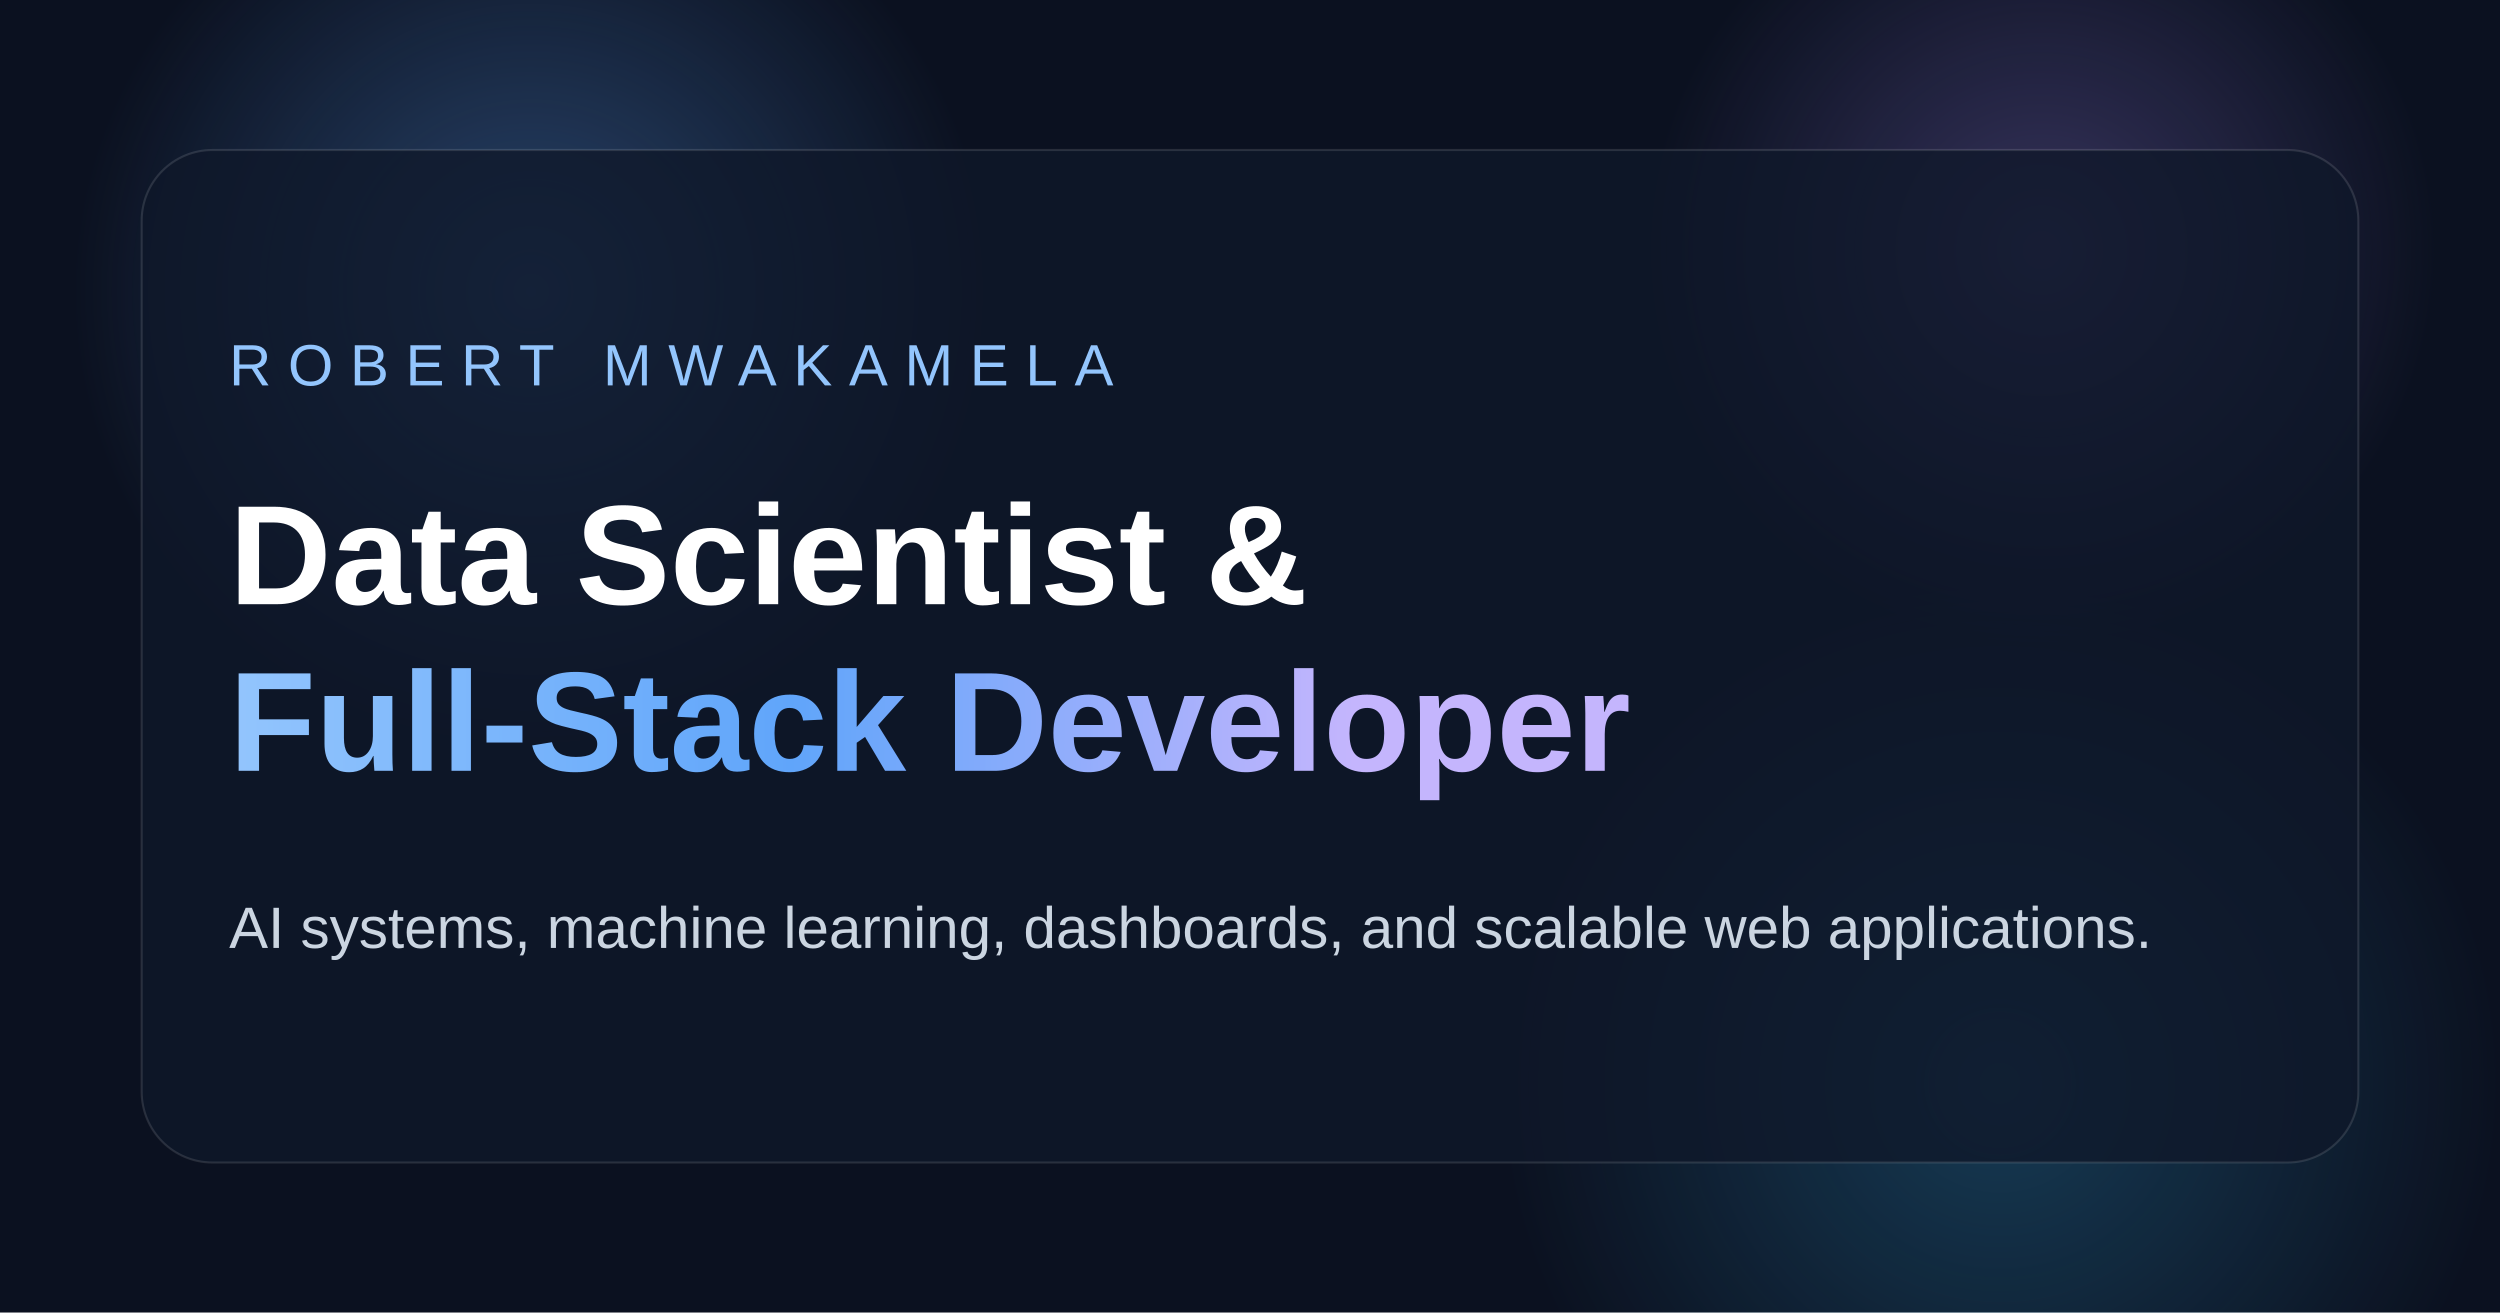
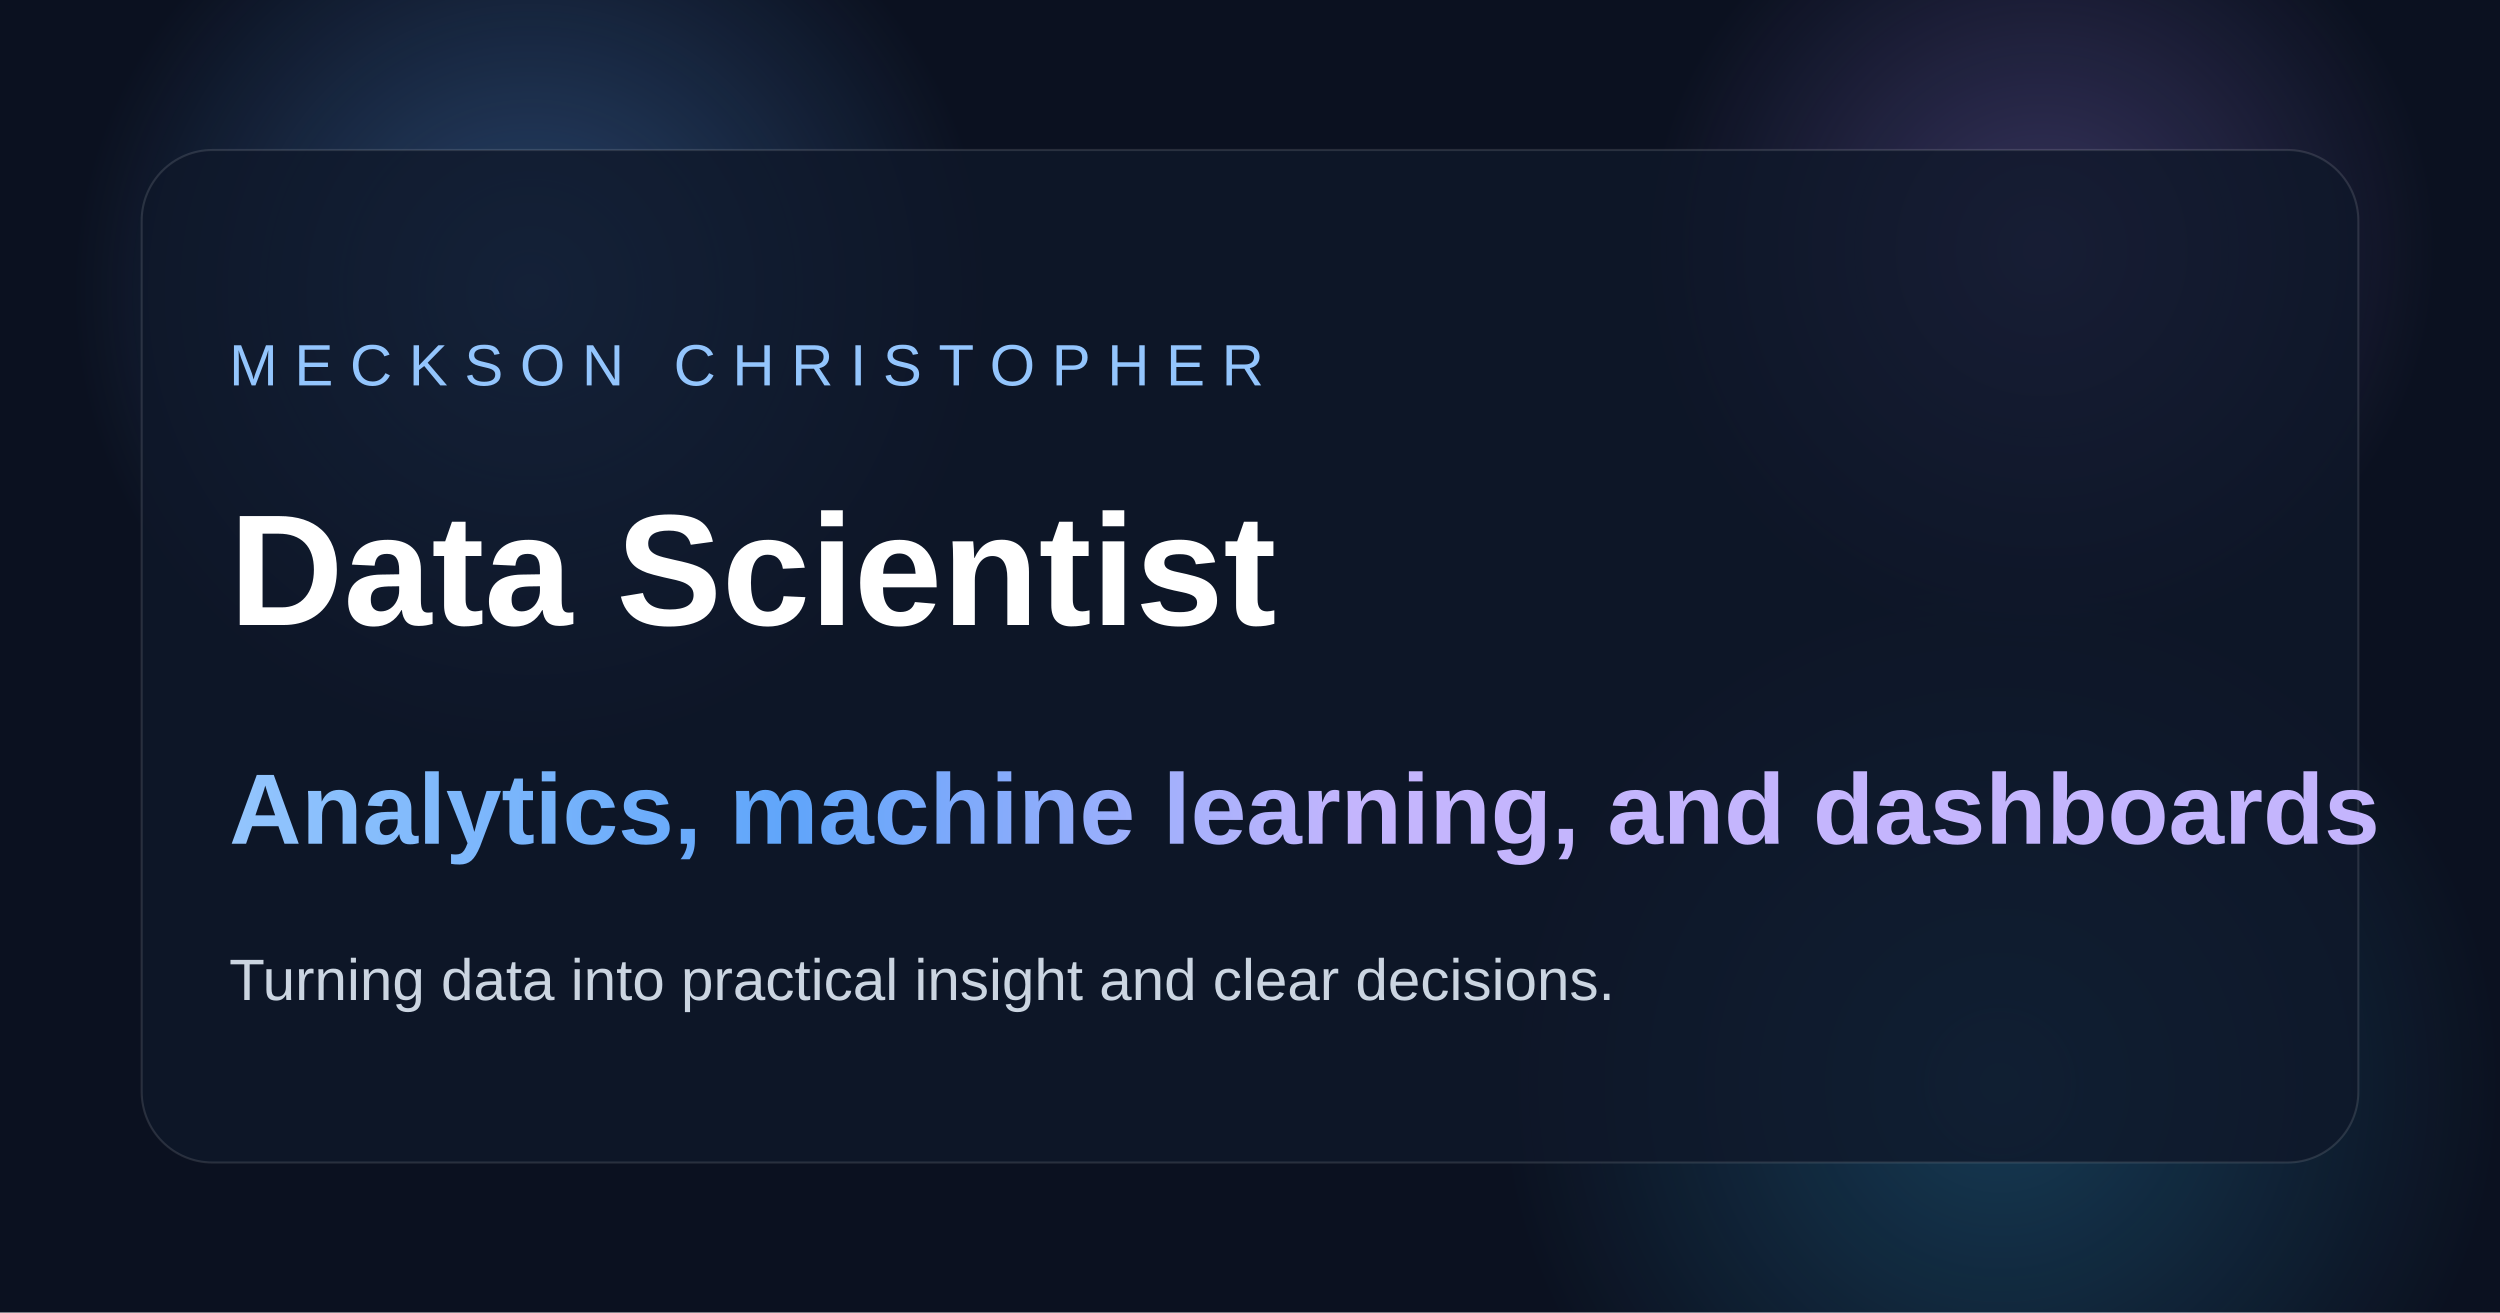
<svg xmlns="http://www.w3.org/2000/svg" viewBox="0 0 1200 630" fill="none">
  <rect width="1200" height="630" fill="#0B1120" />
  <circle cx="255" cy="140" r="220" fill="url(#a)" fill-opacity=".35" />
  <circle cx="980" cy="120" r="190" fill="url(#b)" fill-opacity=".28" />
  <circle cx="960" cy="520" r="240" fill="url(#c)" fill-opacity=".24" />
  <rect x="68" y="72" width="1064" height="486" rx="34" fill="rgba(15,23,42,0.78)" stroke="rgba(255,255,255,0.12)" />
-   <text x="110" y="185" fill="#93C5FD" font-family="Arial, sans-serif" font-size="28" letter-spacing="8">ROBERT MWAKAMELA</text>
-   <text x="110" y="290" fill="white" font-family="Arial, sans-serif" font-size="68" font-weight="700">Data Scientist &amp;</text>
-   <text x="110" y="370" fill="url(#d)" font-family="Arial, sans-serif" font-size="68" font-weight="700">Full-Stack Developer</text>
-   <text x="110" y="455" fill="#CBD5E1" font-family="Arial, sans-serif" font-size="28">AI systems, machine learning, dashboards, and scalable web applications.</text>
+   <text x="110" y="185" fill="#93C5FD" font-family="Arial, sans-serif" font-size="28" letter-spacing="8">MECKSON CHRISTOPHER</text>
+   <text x="110" y="300" fill="white" font-family="Arial, sans-serif" font-size="76" font-weight="700">Data Scientist</text>
+   <text x="110" y="405" fill="url(#d)" font-family="Arial, sans-serif" font-size="48" font-weight="700">Analytics, machine learning, and dashboards</text>
+   <text x="110" y="480" fill="#CBD5E1" font-family="Arial, sans-serif" font-size="28">Turning data into practical insight and clear decisions.</text>
  <defs>
    <radialGradient id="a" cx="0" cy="0" r="1" gradientUnits="userSpaceOnUse" gradientTransform="translate(255 140) rotate(90) scale(220)">
      <stop stop-color="#60A5FA" />
      <stop offset="1" stop-color="#60A5FA" stop-opacity="0" />
    </radialGradient>
    <radialGradient id="b" cx="0" cy="0" r="1" gradientUnits="userSpaceOnUse" gradientTransform="translate(980 120) rotate(90) scale(190)">
      <stop stop-color="#A78BFA" />
      <stop offset="1" stop-color="#A78BFA" stop-opacity="0" />
    </radialGradient>
    <radialGradient id="c" cx="0" cy="0" r="1" gradientUnits="userSpaceOnUse" gradientTransform="translate(960 520) rotate(90) scale(240)">
      <stop stop-color="#38BDF8" />
      <stop offset="1" stop-color="#38BDF8" stop-opacity="0" />
    </radialGradient>
    <linearGradient id="d" x1="110" y1="320" x2="650" y2="320" gradientUnits="userSpaceOnUse">
      <stop stop-color="#93C5FD" />
      <stop offset=".5" stop-color="#60A5FA" />
      <stop offset="1" stop-color="#C4B5FD" />
    </linearGradient>
  </defs>
</svg>
